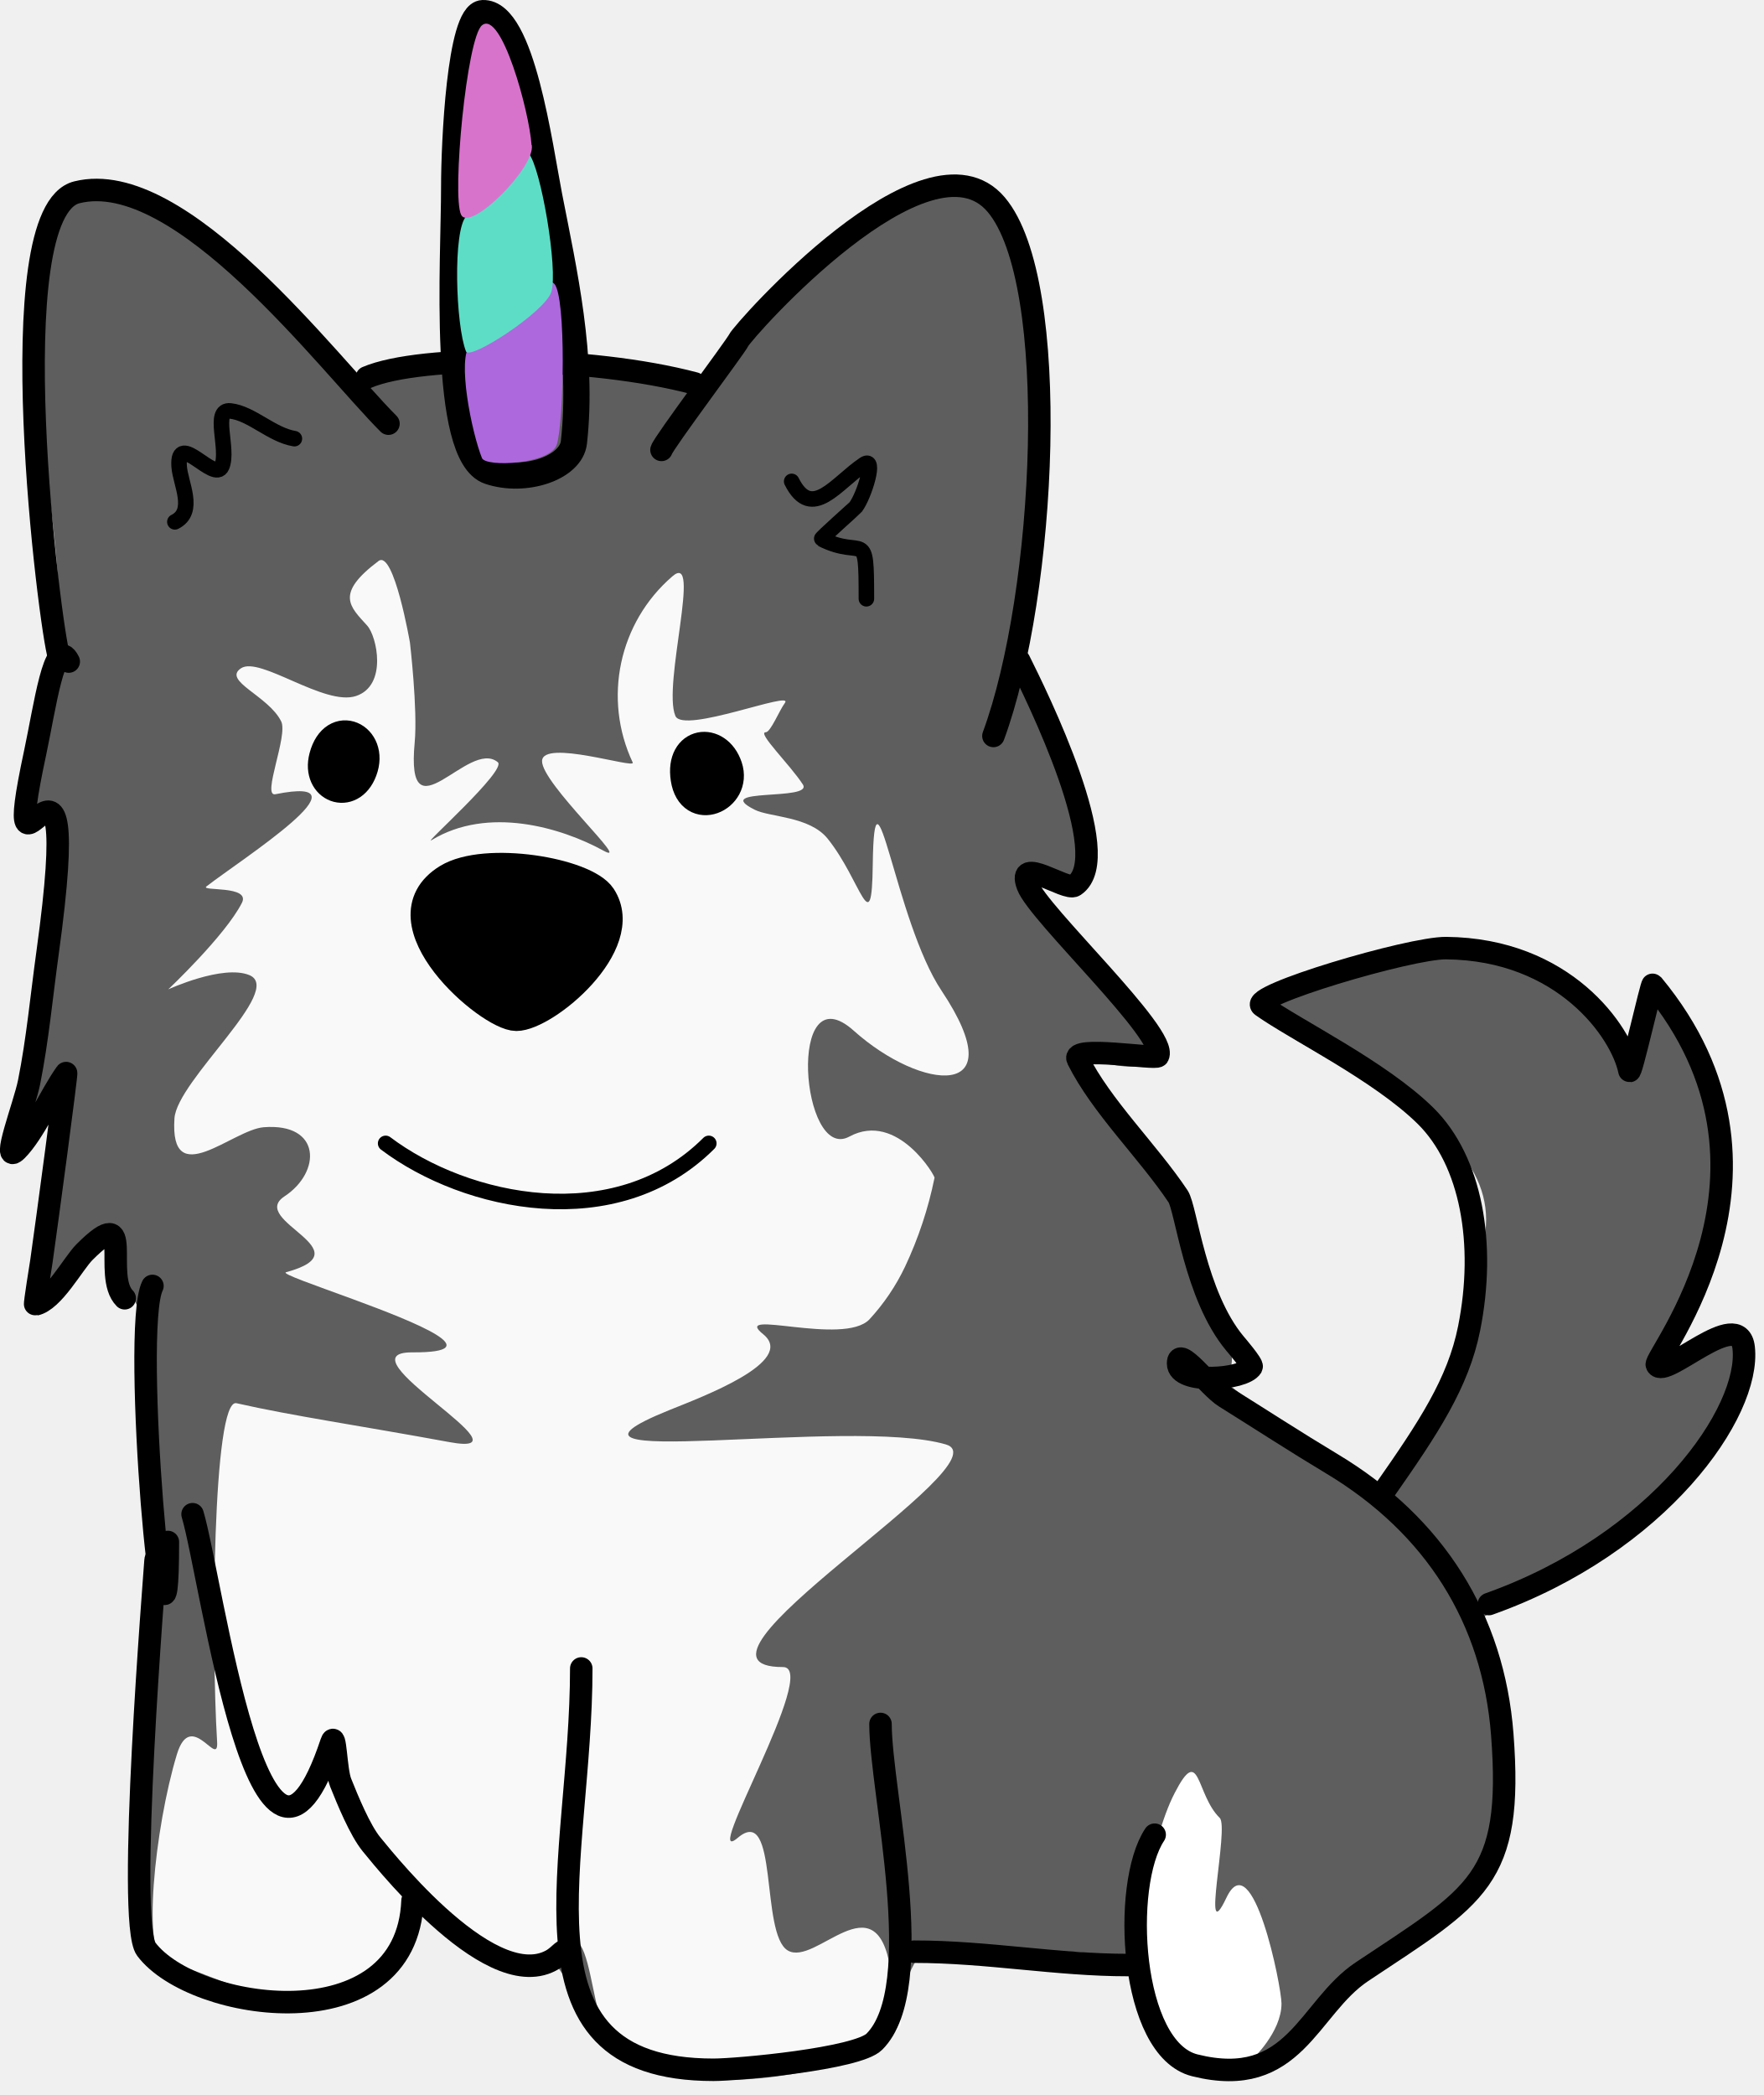
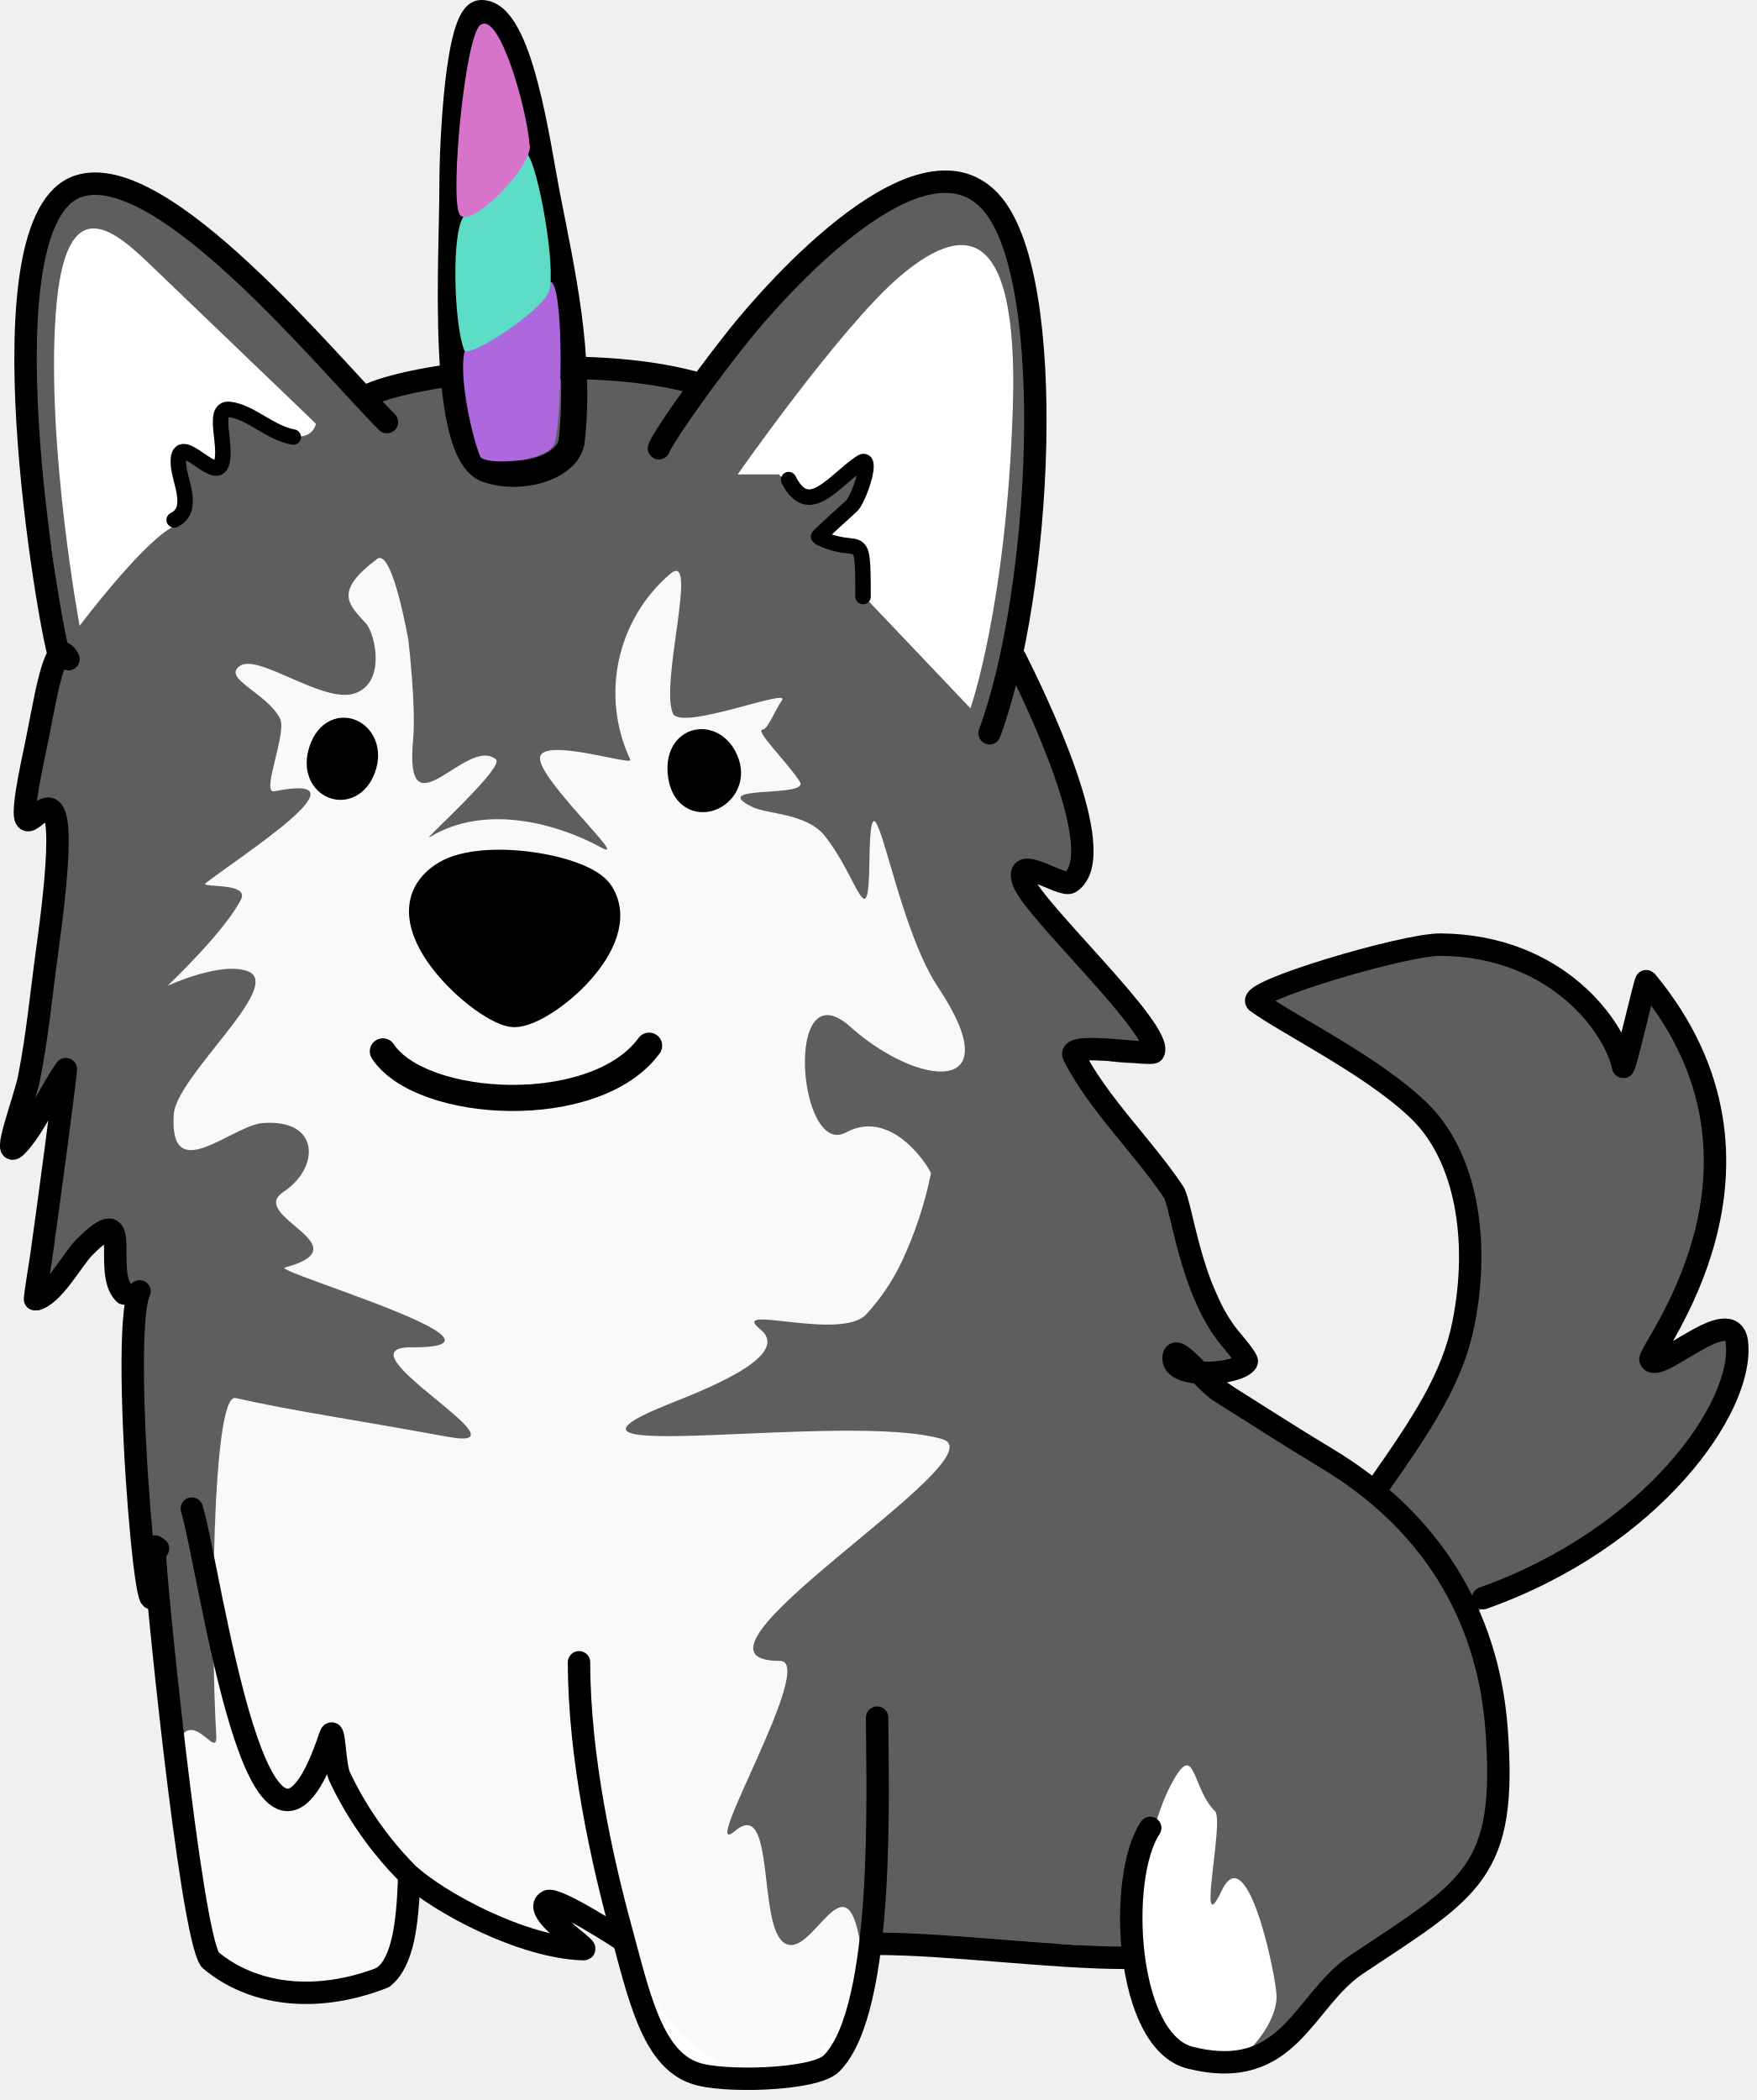
- <svg xmlns="http://www.w3.org/2000/svg" width="235.26" height="279.529" viewBox="0 0 235.26 279.529">
-   <g id="Group_4" data-name="Group 4" transform="translate(-81.069 -65.03)">
-     <path id="Path_1" data-name="Path 1" d="M128.406,108.045c.444,2.467-4.764-5.114-7.44-7.79C117.359,96.647,95.1,74.368,90.159,82.6c-10.69,17.816-.337,44.732-2.412,63.409-.463,4.169-3.284,11.4-3.989,15.633-.827,4.962,6.088,4.972,4.463,9.847-1.007,3.021-6.175,33.109-4.819,33.788,2.569,1.284,2.135-5.408,4.433-3.874,2.875,1.915-2.524,23.189-2.019,27.23.573,4.58,7.61-6.523,9.671-6.523.841,0,1.3,4.915,1.453,5.811.276,1.66,2.334,3.653,2.666,7.305-1.106,11.666,3.155,21.468,1.829,30.746-1.656,11.594-6.458,40.218-.862,51.41,2.687,5.375,26.8,10.5,32.207,1.484,1.407-2.345.7-11.588,1.217-11.5,3.936.657,7.1,6.994,10.414,9.2,2.468,1.645,8.046-.01,9.688,2.179,2.487,3.316,4.383,8.22,11.176,12.8s21.359,2.649,29.271-.387c5.442-2.089,4.626-8.9,8.72-14.354,1.22-1.628,4.027.853,6.056.725,3.811-.238,17.538-1.3,20.847,1.182,6.038,4.529,3.37,20.035,19.478,13.322,6.422-2.676,8.3-9.128,13.733-12.481,11.979-7.39,20.794-16.04,14.487-46.9-.125-.612,28.716-13.268,35.136-34.528,2.711-8.973-15.629,7.127-11.745-.633,4.541-9.07,5.245-5.759,6.9-13.7,5.508-26.359-2-25.324-4.776-30.34-5.147-9.284-3.16,9.5-5.024,5.529-8.754-18.624-34.65-20.658-48.372-8.46-6.1,5.422,30.562,12.347,28.217,30.658s-11.291,36.8-14.441,35.295c-4.195-2-18.338-14.253-22.231-16.686-1.628-1.018-4.7-2.674-3.142-1.557,15.372,11.013-2.112-24.551-15.2-40.444-.5-.6,9.729,3.246,11.352,0-2.653-6.9-10.906-14.5-16.019-21.214-.732-.732-2.885-1.013-2.423-1.938.882-1.762,6.533,2.459,8.478-3.875,3.594-10.784-11.16-20.423-8.831-27.3,5.241-15.476,3.131-56.841-6.428-61.1-8.062-10.077-31.481,24.817-35.56,25.837a8.935,8.935,0,0,1-5.558-.669C162.705,103.856,127.616,103.642,128.406,108.045Z" transform="translate(1.047 8.265)" fill="#5e5e5e" stroke="rgba(0,0,0,0)" stroke-linecap="round" stroke-linejoin="round" stroke-miterlimit="10" stroke-width="4.021" />
+ <svg xmlns="http://www.w3.org/2000/svg" width="235.259" height="281.235" viewBox="0 0 235.259 281.235">
+   <g id="elliecorn" transform="translate(-81.069 -65.03)">
+     <path id="Path_1" data-name="Path 1" d="M129.678,109.9c.444,2.467-6.036-6.974-8.712-9.65C117.359,96.647,95.9,75.583,89.323,81.516c-13.664,17.039.5,45.812-1.576,64.489-.463,4.169-3.284,11.4-3.989,15.633-.827,4.962,6.088,4.972,4.463,9.847-1.007,3.021-6.175,33.109-4.819,33.788,2.569,1.284,2.135-5.408,4.433-3.874,2.875,1.915-2.524,23.189-2.019,27.23.573,4.58,7.61-6.523,9.671-6.523.841,0,1.3,4.915,1.453,5.811A45.67,45.67,0,0,1,98,234.181c-1.106,11.666,0,22.326,1.6,32.318,1.357,4.934,3.47,42.281,9.066,53.472,2.687,5.375,18.7,7.906,24.107-1.108,1.407-2.345.7-11.588,1.217-11.5,3.936.657,8.695,5.181,12.011,7.392,2.468,1.645,15.676-2.189,17.318,0,2.487,3.316,3.471,11.825,10.263,16.41s7,3.91,14.913.875c5.442-2.089,4.725-10.063,8.82-15.521,1.22-1.628,9.971,1.144,12,1.017,3.811-.238,17.538-1.3,20.847,1.182,6.038,4.529,3.37,20.035,19.478,13.322,6.422-2.676,8.3-9.128,13.733-12.481,11.979-7.39,20.794-16.04,14.487-46.9-.125-.612,28.716-13.268,35.136-34.528,2.711-8.973-15.629,7.127-11.745-.633,4.541-9.07,5.245-5.759,6.9-13.7,5.508-26.359-2-25.324-4.776-30.34-5.147-9.284-3.16,9.5-5.024,5.529-8.754-18.624-34.65-20.658-48.372-8.46-6.1,5.422,21.167,4.344,25.736,25.851s-8.81,41.6-11.96,40.1c-4.195-2-18.338-14.253-22.231-16.686-1.628-1.018-4.7-2.674-3.142-1.557,18.072,13.059-2.112-24.551-15.2-40.444-.5-.6,9.729,3.246,11.352,0-2.653-6.9-10.906-14.5-16.019-21.214-.732-.732-2.885-1.013-2.423-1.938.882-1.762,6.533,2.459,8.478-3.875,3.594-10.784-11.16-20.423-8.831-27.3,5.241-15.476,3.131-56.841-6.428-61.1-8.062-10.077-31.481,24.817-35.56,25.837a8.935,8.935,0,0,1-5.558-.669C162.705,103.856,128.887,105.5,129.678,109.9Z" transform="translate(1.047 8.265)" fill="#5e5e5e" stroke="rgba(0,0,0,0)" stroke-linecap="round" stroke-linejoin="round" stroke-miterlimit="10" stroke-width="4.021" />
    <path id="Path_24" data-name="Path 24" d="M1751.161,778.936s1.539-13.505,4.978-20.191,2.8.136,6.027,3.3c1.281,1.255-2.591,17.987.894,10.641s7.346,11.815,7.346,14.126c0,3.833-3.913,7.459-3.913,7.459s-10.49,2.152-12.91-3.5A34.06,34.06,0,0,1,1751.161,778.936Z" transform="translate(-1518.352 -454.453)" fill="#fff" />
-     <path id="Path_2" data-name="Path 2" d="M121.525,130.6c-4.212,1.423-12.869-5.377-15.369-3.69s3.652,3.642,5.367,7.073c.955,1.911-2.62,10.1-.773,9.728,13.3-2.673-4.479,8.645-9.195,12.3-.878.68,5.941-.185,4.727,2.2-2.214,4.353-9.824,11.537-9.824,11.537s7.276-3.351,10.812-1.906c4.768,1.95-9.646,14.033-9.984,19.12-.658,9.885,7.746,1.5,11.922,1.179,7.69-.593,7.684,5.984,2.759,9.224s10.92,7.217.209,10.123c-.673.182,3.824,1.72,8.867,3.577,8.513,3.131,18.581,7.168,7.984,7.115-10.046-.05,16.848,14.164,4.955,11.976-11.973-2.2-20.982-3.5-28.421-5.192-3.161-.717-3.385,32.029-2.585,45.165.225,3.709-3.482-4.5-5.359,1.67-2.992,9.84-4.76,27.3-1.484,27.695,5.674.672,23.573,13.933,34.394-7.363.521-1.024,9.53,13.227,16.059,6.254,8.161-8.717,4.578,11.6,11.206,13.993,10.147,3.671,27.98,2.984,34.694-2.7,2.827-2.395,1.653-1.073.323-9.268-1.942-11.969-9.986-.216-13.69-2.426s-1.182-19.69-6.679-15.027c-5.11,4.334,11.077-22.8,6.041-22.789-16.533.037,29.923-27.292,21.738-29.7-12.831-3.773-57.779,3.871-36.964-4.561,4.41-1.786,17.118-6.5,12.572-10.156-4.379-3.524,10.747,1.633,14.184-1.97a28.278,28.278,0,0,0,4.76-7.043,52.243,52.243,0,0,0,3.923-11.824c.288.029-4.907-9.024-11.364-5.522s-8.412-22.195.586-14.134,21.615,9.5,11.717-5.337c-6.206-9.305-8.963-32.774-9.176-16.77-.137,10.4-1.535,2.061-6.019-3.513-2.418-3-7.711-2.848-9.716-3.85-6.048-3.022,7.864-1.125,6.406-3.385-1.7-2.629-6.172-6.963-4.947-6.963.645,0,1.821-2.93,2.545-3.895,1.355-1.807-13.546,4.176-14.6,1.724-1.756-4.094,3.6-22.158-.414-18.621a20.993,20.993,0,0,0-5.279,24.835c.388.9-12.014-3.168-12.1-.208-.089,2.984,12.172,14.148,8.2,11.968-5.663-3.107-15.423-5.99-22.944-1.406-1.372.835,10.1-9.356,8.839-10.4-3.885-3.235-12.321,10.506-11.088-2.642.412-4.4-.633-13.311-.633-13.311s-2.145-12.43-4.192-10.891c-5.866,4.407-3.808,6.078-1.511,8.621C124.295,122.643,125.736,129.176,121.525,130.6Z" transform="translate(7.06 27.291)" fill="rgba(255,255,255,0.96)" stroke="rgba(0,0,0,0)" stroke-linecap="round" stroke-linejoin="round" stroke-miterlimit="10" stroke-width="4.021" />
+     <path id="Path_2" data-name="Path 2" d="M121.525,130.6c-4.212,1.423-12.869-5.377-15.369-3.69s3.652,3.642,5.367,7.073c.955,1.911-2.62,10.1-.773,9.728,13.3-2.673-4.479,8.645-9.195,12.3-.878.68,5.941-.185,4.727,2.2-2.214,4.353-9.824,11.537-9.824,11.537s7.276-3.351,10.812-1.906c4.768,1.95-9.646,14.033-9.984,19.12-.658,9.885,7.746,1.5,11.922,1.179,7.69-.593,7.684,5.984,2.759,9.224s10.92,7.217.209,10.123c-.673.182,3.824,1.72,8.867,3.577,8.513,3.131,18.581,7.168,7.984,7.115-10.046-.05,16.848,14.164,4.955,11.976-11.973-2.2-20.982-3.5-28.421-5.192-3.161-.717-3.385,32.029-2.585,45.165.225,3.709-3.482-4.5-5.359,1.67-2.992,9.84,4.668,30.6,7.944,30.992,5.674.672,22.263,5.427,23.466-11.965.521-1.024,26.523,13.235,19.307,1.305,4.169,2.148,5.612,6,8.98,4.714,2,.723,5.341,15.973,7.7,17.4,8.362,5.058,16.368,2.3,21.76-2.269,2.827-2.395,3.785-5.8,2.454-13.992-1.942-11.969-6.4,2.211-10.105,0s-1.182-19.69-6.679-15.027c-5.11,4.334,11.077-22.8,6.041-22.789-16.533.037,29.923-27.292,21.738-29.7-12.831-3.773-57.779,3.871-36.964-4.561,4.41-1.786,17.118-6.5,12.572-10.156-4.379-3.524,10.747,1.633,14.184-1.97a28.278,28.278,0,0,0,4.76-7.043,52.243,52.243,0,0,0,3.923-11.824c.288.029-4.907-9.024-11.364-5.522s-8.412-22.195.586-14.134,21.615,9.5,11.717-5.337c-6.206-9.305-8.963-32.774-9.176-16.77-.137,10.4-1.535,2.061-6.019-3.513-2.418-3-7.711-2.848-9.716-3.85-6.048-3.022,7.864-1.125,6.406-3.385-1.7-2.629-6.172-6.963-4.947-6.963.645,0,1.821-2.93,2.545-3.895,1.355-1.807-13.546,4.176-14.6,1.724-1.756-4.094,3.6-22.158-.414-18.621a20.993,20.993,0,0,0-5.279,24.835c.388.9-12.014-3.168-12.1-.208-.089,2.984,12.172,14.148,8.2,11.968-5.663-3.107-15.423-5.99-22.944-1.406-1.372.835,10.1-9.356,8.839-10.4-3.885-3.235-12.321,10.506-11.088-2.642.412-4.4-.633-13.311-.633-13.311s-2.145-12.43-4.192-10.891c-5.866,4.407-3.808,6.078-1.511,8.621C124.295,122.643,125.736,129.176,121.525,130.6Z" transform="translate(7.06 27.291)" fill="rgba(255,255,255,0.96)" stroke="rgba(0,0,0,0)" stroke-linecap="round" stroke-linejoin="round" stroke-miterlimit="10" stroke-width="4.021" />
+     <path id="Path_26" data-name="Path 26" d="M1664.825,799.617c-.834-.834-16.525-15.843-21.586-20.723s-12.02-11.636-13.271,6.084,3.207,41.692,3.207,41.692,7.952-10.534,12.121-13.036.048-10.118,1.241-10.583,7.246,4.795,6.2,0-.7-6.629,7.131-2.56C1664.237,802.759,1664.825,799.617,1664.825,799.617Z" transform="translate(-1541.443 -677.838)" fill="#fff" />
+     <path id="Path_27" data-name="Path 27" d="M179.876,128.562s13.815-19.735,21.586-26.4,16.127-8.758,15.263,17.638-5.674,40.089-5.674,40.089l-14.185-14.925s.247-5.057-.987-6.291-5.427-1.85-5.427-1.85,3.947-3.207,5.427-5.8a6.343,6.343,0,0,0,.987-4.441s-6.044,5.3-7.4,5.181-4.071-3.207-4.071-3.207Z" fill="#fff" />
    <g id="Group_3" data-name="Group 3" transform="translate(82.557 66.78)">
-       <path id="Path_3" data-name="Path 3" d="M87.814,143.791c-1.168-3.5-8.236-59.269,2.388-61.926,13.884-3.471,33.6,22.895,41.579,30.87" transform="translate(-81.438 -57.955)" fill="none" stroke="#000" stroke-linecap="round" stroke-linejoin="round" stroke-miterlimit="10" stroke-width="3" />
-       <path id="Path_4" data-name="Path 4" d="M112.267,98.017c7.235-3.091,29.818-2.9,43.76.8" transform="translate(-64.807 -49.409)" fill="none" stroke="#000" stroke-linecap="round" stroke-linejoin="round" stroke-miterlimit="10" stroke-width="3" />
-       <path id="Path_5" data-name="Path 5" d="M136.876,116.446c.273-.96,9.867-13.727,10.3-14.627.617-1.278,25.161-28.973,34.361-18.1,8.743,10.336,6.639,51.907-.372,70.894" transform="translate(-50.105 -58.167)" fill="none" stroke="#000" stroke-linecap="round" stroke-linejoin="round" stroke-miterlimit="10" stroke-width="3" />
+       <path id="Path_3" data-name="Path 3" d="M87.814,143.791c-1.168-3.5-10.849-58.275,2.686-62.662,11.183-3.624,33.305,23.631,41.281,31.606" transform="translate(-81.438 -57.955)" fill="none" stroke="#000" stroke-linecap="round" stroke-linejoin="round" stroke-miterlimit="10" stroke-width="3" />
+       <path id="Path_4" data-name="Path 4" d="M112.824,100.479c7.235-3.091,29.261-5.365,43.2-1.659" transform="translate(-64.807 -49.409)" fill="none" stroke="#000" stroke-linecap="round" stroke-linejoin="round" stroke-miterlimit="10" stroke-width="3" />
+       <path id="Path_5" data-name="Path 5" d="M136.876,116.446c.273-.96,4.751-7.6,10.3-14.627s25.161-28.973,34.361-18.1c8.743,10.336,6.639,51.907-.372,70.894" transform="translate(-50.105 -58.167)" fill="none" stroke="#000" stroke-linecap="round" stroke-linejoin="round" stroke-miterlimit="10" stroke-width="3" />
      <path id="Path_6" data-name="Path 6" d="M90.243,121.248c-1.863-3.727-3.208,6.192-4.473,12.1-5.307,24.763,6.927-11.53,1.646,26.755-.8,5.768-1.33,11.591-2.47,17.287-.6,3.008-3.816,11.225-1.646,9.056,2.293-2.294,4.534-7.417,6.586-10.291.143-.2-2.528,19.755-3.293,25.108-.071.5-.94,5.786-.823,5.764,2.413-.484,5.044-5.457,6.586-7,6.9-6.9,2.334,3.158,5.351,6.174" transform="translate(-82.557 -34.727)" fill="none" stroke="#000" stroke-linecap="round" stroke-linejoin="round" stroke-miterlimit="10" stroke-width="3" />
-       <path id="Path_7" data-name="Path 7" d="M94.7,173.093c-2.915,5.831,2.058,59.955,2.058,34.163" transform="translate(-75.848 -3.266)" fill="none" stroke="#000" stroke-linecap="round" stroke-linejoin="round" stroke-miterlimit="10" stroke-width="3" />
-       <path id="Path_8" data-name="Path 8" d="M97.709,192.16c2.544,8.481,9.087,58.764,18.523,30.46.578-1.736.554,3.652,1.235,5.351.926,2.319,2.581,6.358,4.115,8.233,2.463,3.01,17.757,22.075,25.442,14.391" transform="translate(-73.504 8.125)" fill="none" stroke="#000" stroke-linecap="round" stroke-linejoin="round" stroke-miterlimit="10" stroke-width="3" />
-       <path id="Path_9" data-name="Path 9" d="M95.847,195.51c-.137.275-.4.518-.412.823-.1,1.784-3.92,48.284-1.235,51.864,6.3,8.4,34.777,12.556,35.525-6.489" transform="translate(-76.17 10.126)" fill="none" stroke="#000" stroke-linecap="round" stroke-linejoin="round" stroke-miterlimit="10" stroke-width="3" />
-       <path id="Path_10" data-name="Path 10" d="M130.861,205.044c0,12.867-2.458,25.99-1.679,36.023.81,10.431,5.12,17.525,19.324,17.525,3.225,0,19.177-1.462,21.458-3.743,7.291-7.291.823-33.34.823-42.4" transform="translate(-54.793 15.822)" fill="none" stroke="#000" stroke-linecap="round" stroke-linejoin="round" stroke-miterlimit="10" stroke-width="3" />
+       <path id="Path_7" data-name="Path 7" d="M94.7,173.093c-2.915,5.831,2.058,59.955,2.058,34.163" transform="translate(-77.496 -1.9)" fill="none" stroke="#000" stroke-linecap="round" stroke-linejoin="round" stroke-miterlimit="10" stroke-width="3" />
+       <path id="Path_8" data-name="Path 8" d="M97.709,192.16c2.544,8.481,9.087,58.764,18.523,30.46.578-1.736.554,3.652,1.235,5.351a47.056,47.056,0,0,0,9.152,13.087c4.169,3.849,15.435,9.909,23.572,10.1.994.027-7.217-5.1-4.811-6.414,1.131-.615,9.942,5.131,9.942,5.131" transform="translate(-73.504 8.125)" fill="none" stroke="#000" stroke-linecap="round" stroke-linejoin="round" stroke-miterlimit="10" stroke-width="3" />
+       <path id="Path_9" data-name="Path 9" d="M95.847,195.51c-.137.275-.4.518-.412.823-.1,1.784,4.721,50.677,7.406,54.257,5.551,4.687,14.062,5.921,23.19,2.344,2.65-2.141,3.224-7.228,3.454-13.075" transform="translate(-76.17 10.126)" fill="none" stroke="#000" stroke-linecap="round" stroke-linejoin="round" stroke-miterlimit="10" stroke-width="3" />
+       <path id="Path_10" data-name="Path 10" d="M130.861,205.044c0,12.867,3.185,26.873,5.59,35.693s4.169,17.4,9.942,19.323c3.528,1.283,16,1,18.281-1.283,7.291-7.291,6.114-37.267,6.114-46.324" transform="translate(-54.793 15.822)" fill="none" stroke="#000" stroke-linecap="round" stroke-linejoin="round" stroke-miterlimit="10" stroke-width="3" />
      <path id="Path_11" data-name="Path 11" d="M166.756,120.868c2.27,4.538,13,26.257,7.372,30.009-1.128.751-7.791-4.126-6.243,0,1.419,3.781,18.79,19.942,17.391,22.741-.256.51-11.65-1.447-10.7.446,3.168,6.337,9.375,12.279,13.377,18.283,1.088,1.633,2.241,13.214,7.581,19.621.134.161,2.415,2.811,2.23,3.121-1.053,1.754-9.811,2.372-9.811-.446,0-2.557,4.075,3.1,6.244,4.458,4.764,2.978,9.458,6.033,14.268,8.918,13.765,8.259,21.556,20.722,22.743,36.119,1.5,19.465-3.43,21.461-18.728,31.661-7.211,4.807-8.96,15.819-22.3,12.485-8.661-2.166-9.783-24.121-5.351-30.77" transform="translate(-32.254 -34.466)" fill="none" stroke="#000" stroke-linecap="round" stroke-linejoin="round" stroke-miterlimit="10" stroke-width="3" />
-       <path id="Path_12" data-name="Path 12" d="M157.972,228.7c9.771,0,19,1.783,28.538,1.783" transform="translate(-37.502 29.956)" fill="none" stroke="#000" stroke-linecap="round" stroke-linejoin="round" stroke-miterlimit="10" stroke-width="3" />
+       <path id="Path_12" data-name="Path 12" d="M153.315,228.608c9.771,0,23.653,1.877,33.195,1.877" transform="translate(-37.502 29.956)" fill="none" stroke="#000" stroke-linecap="round" stroke-linejoin="round" stroke-miterlimit="10" stroke-width="3" />
      <path id="Path_13" data-name="Path 13" d="M203.411,217.287c5.871-8.383,9.856-14.39,11.31-21.687,2.254-11.3.28-22.327-5.81-28.338s-17.452-11.537-21.846-14.687c-1.851-1.327,19.738-7.74,24.575-7.7,15.746.144,23.4,11.163,24.466,16.364.158.781,2.947-11.674,3.107-11.482,20.631,24.905.046,49.71.553,50.721,1.011,2.022,10.962-7.9,11.585-2.283.95,8.557-11.249,26.116-33.995,34.2" transform="translate(-20.188 -20.122)" fill="none" stroke="#000" stroke-linecap="round" stroke-linejoin="round" stroke-miterlimit="10" stroke-width="3" />
      <path id="Path_14" data-name="Path 14" d="M120.138,139.644c5.016-3.075,18.31-.843,20.45,2.422,4.105,6.264-7.474,15.853-11.31,15.861C125.691,157.933,110.971,145.262,120.138,139.644Z" transform="translate(-61.874 -24.124)" stroke="#000" stroke-linecap="round" stroke-linejoin="round" stroke-miterlimit="10" stroke-width="4.021" />
      <path id="Path_15" data-name="Path 15" d="M112.179,103.712c-3.049-.508-5.728-3.388-8.543-3.7-2.483-.276-.157,5.109-1.141,7.4-.972,2.27-6.02-4.887-5.695,0,.151,2.267,2.252,5.994-.57,7.4" transform="translate(-74.387 -46.933)" fill="none" stroke="#000" stroke-linecap="round" stroke-linejoin="round" stroke-miterlimit="10" stroke-width="2.071" />
      <path id="Path_16" data-name="Path 16" d="M147.751,106.8c2.687,5.374,5.992.182,9.684-2.278,1.61-1.075.022,4.145-1.141,5.695-.126.169-4.695,4.2-4.556,4.272,5.72,2.859,5.981-1.762,5.981,7.974" transform="translate(-43.608 -44.321)" fill="none" stroke="#000" stroke-linecap="round" stroke-linejoin="round" stroke-miterlimit="10" stroke-width="2.071" />
-       <path id="Path_17" data-name="Path 17" d="M157.656,161.187c-12.362,12.362-32.393,8.1-43.118,0" transform="translate(-64.572 -10.379)" fill="none" stroke="#000" stroke-linecap="round" stroke-linejoin="round" stroke-miterlimit="10" stroke-width="2.071" />
      <path id="Path_18" data-name="Path 18" d="M124.31,127.918c-6.4-2.171-4.663-28.313-4.671-37.945-.006-5.738.772-23.081,3.821-23.192,5.2-.189,7.559,17.782,8.863,24.446,1.971,10.089,4.564,21.379,3.294,32.814C135.235,127.477,129.054,129.53,124.31,127.918Z" transform="translate(-60.528 -66.78)" fill="rgba(255,255,255,0)" stroke="#000" stroke-linecap="round" stroke-linejoin="round" stroke-miterlimit="10" stroke-width="3.5" />
      <path id="Path_19" data-name="Path 19" d="M108.761,129.979c1.361-5.164,6.727-2.613,5.065,1.815C112.3,135.868,107.679,134.078,108.761,129.979Z" transform="translate(-66.999 -30.737)" stroke="#000" stroke-linecap="round" stroke-linejoin="round" stroke-miterlimit="10" stroke-width="4.021" />
      <path id="Path_20" data-name="Path 20" d="M138.93,132.3c-.765-5,4.2-5.634,5.559-1.551S139.724,137.483,138.93,132.3Z" transform="translate(-48.926 -30.161)" stroke="#000" stroke-linecap="round" stroke-linejoin="round" stroke-miterlimit="10" stroke-width="4.021" />
      <g id="Group_2" data-name="Group 2" transform="translate(59.503 2.409)">
        <path id="Path_21" data-name="Path 21" d="M132.386,89.463c-1.252-1.365-7.094,4.287-11.182,8.114-1.861,1.744.147,11.7,1.53,15.141.5,1.256,9.137.85,9.987-1.807C133.666,107.961,134,91.218,132.386,89.463Z" transform="translate(-119.42 -55.762)" fill="#ad68dd" stroke="rgba(0,0,0,0)" stroke-linecap="round" stroke-linejoin="round" stroke-miterlimit="10" stroke-width="4.021" />
        <path id="Path_22" data-name="Path 22" d="M129.349,78.573c-1.252-1.365-4.2,4.526-8.287,8.353-1.863,1.744-1.454,14.619-.07,18.063.5,1.255,10.53-5.268,11.38-7.923C133.317,94.114,130.959,80.328,129.349,78.573Z" transform="translate(-119.806 -62.264)" fill="#5eddc6" stroke="rgba(0,0,0,0)" stroke-linecap="round" stroke-linejoin="round" stroke-miterlimit="10" stroke-width="4.021" />
        <path id="Path_23" data-name="Path 23" d="M129.713,84.483c.516,2.923-8.259,11.7-9.431,9.294-1.244-2.548.752-23.668,2.8-25.282,2.578-2.033,6.3,11.469,6.6,15.979" transform="translate(-119.752 -69.288)" fill="#d873cc" stroke="rgba(0,0,0,0)" stroke-linecap="round" stroke-linejoin="round" stroke-miterlimit="10" stroke-width="4.021" />
      </g>
    </g>
+     <path id="Path_25" data-name="Path 25" d="M1683.49,886.974c4.849,7.955,28.13,10.1,35.681.487" transform="matrix(0.999, -0.035, 0.035, 0.999, -1580.501, -621.334)" fill="none" stroke="#000" stroke-linecap="round" stroke-width="3.5" />
  </g>
</svg>
